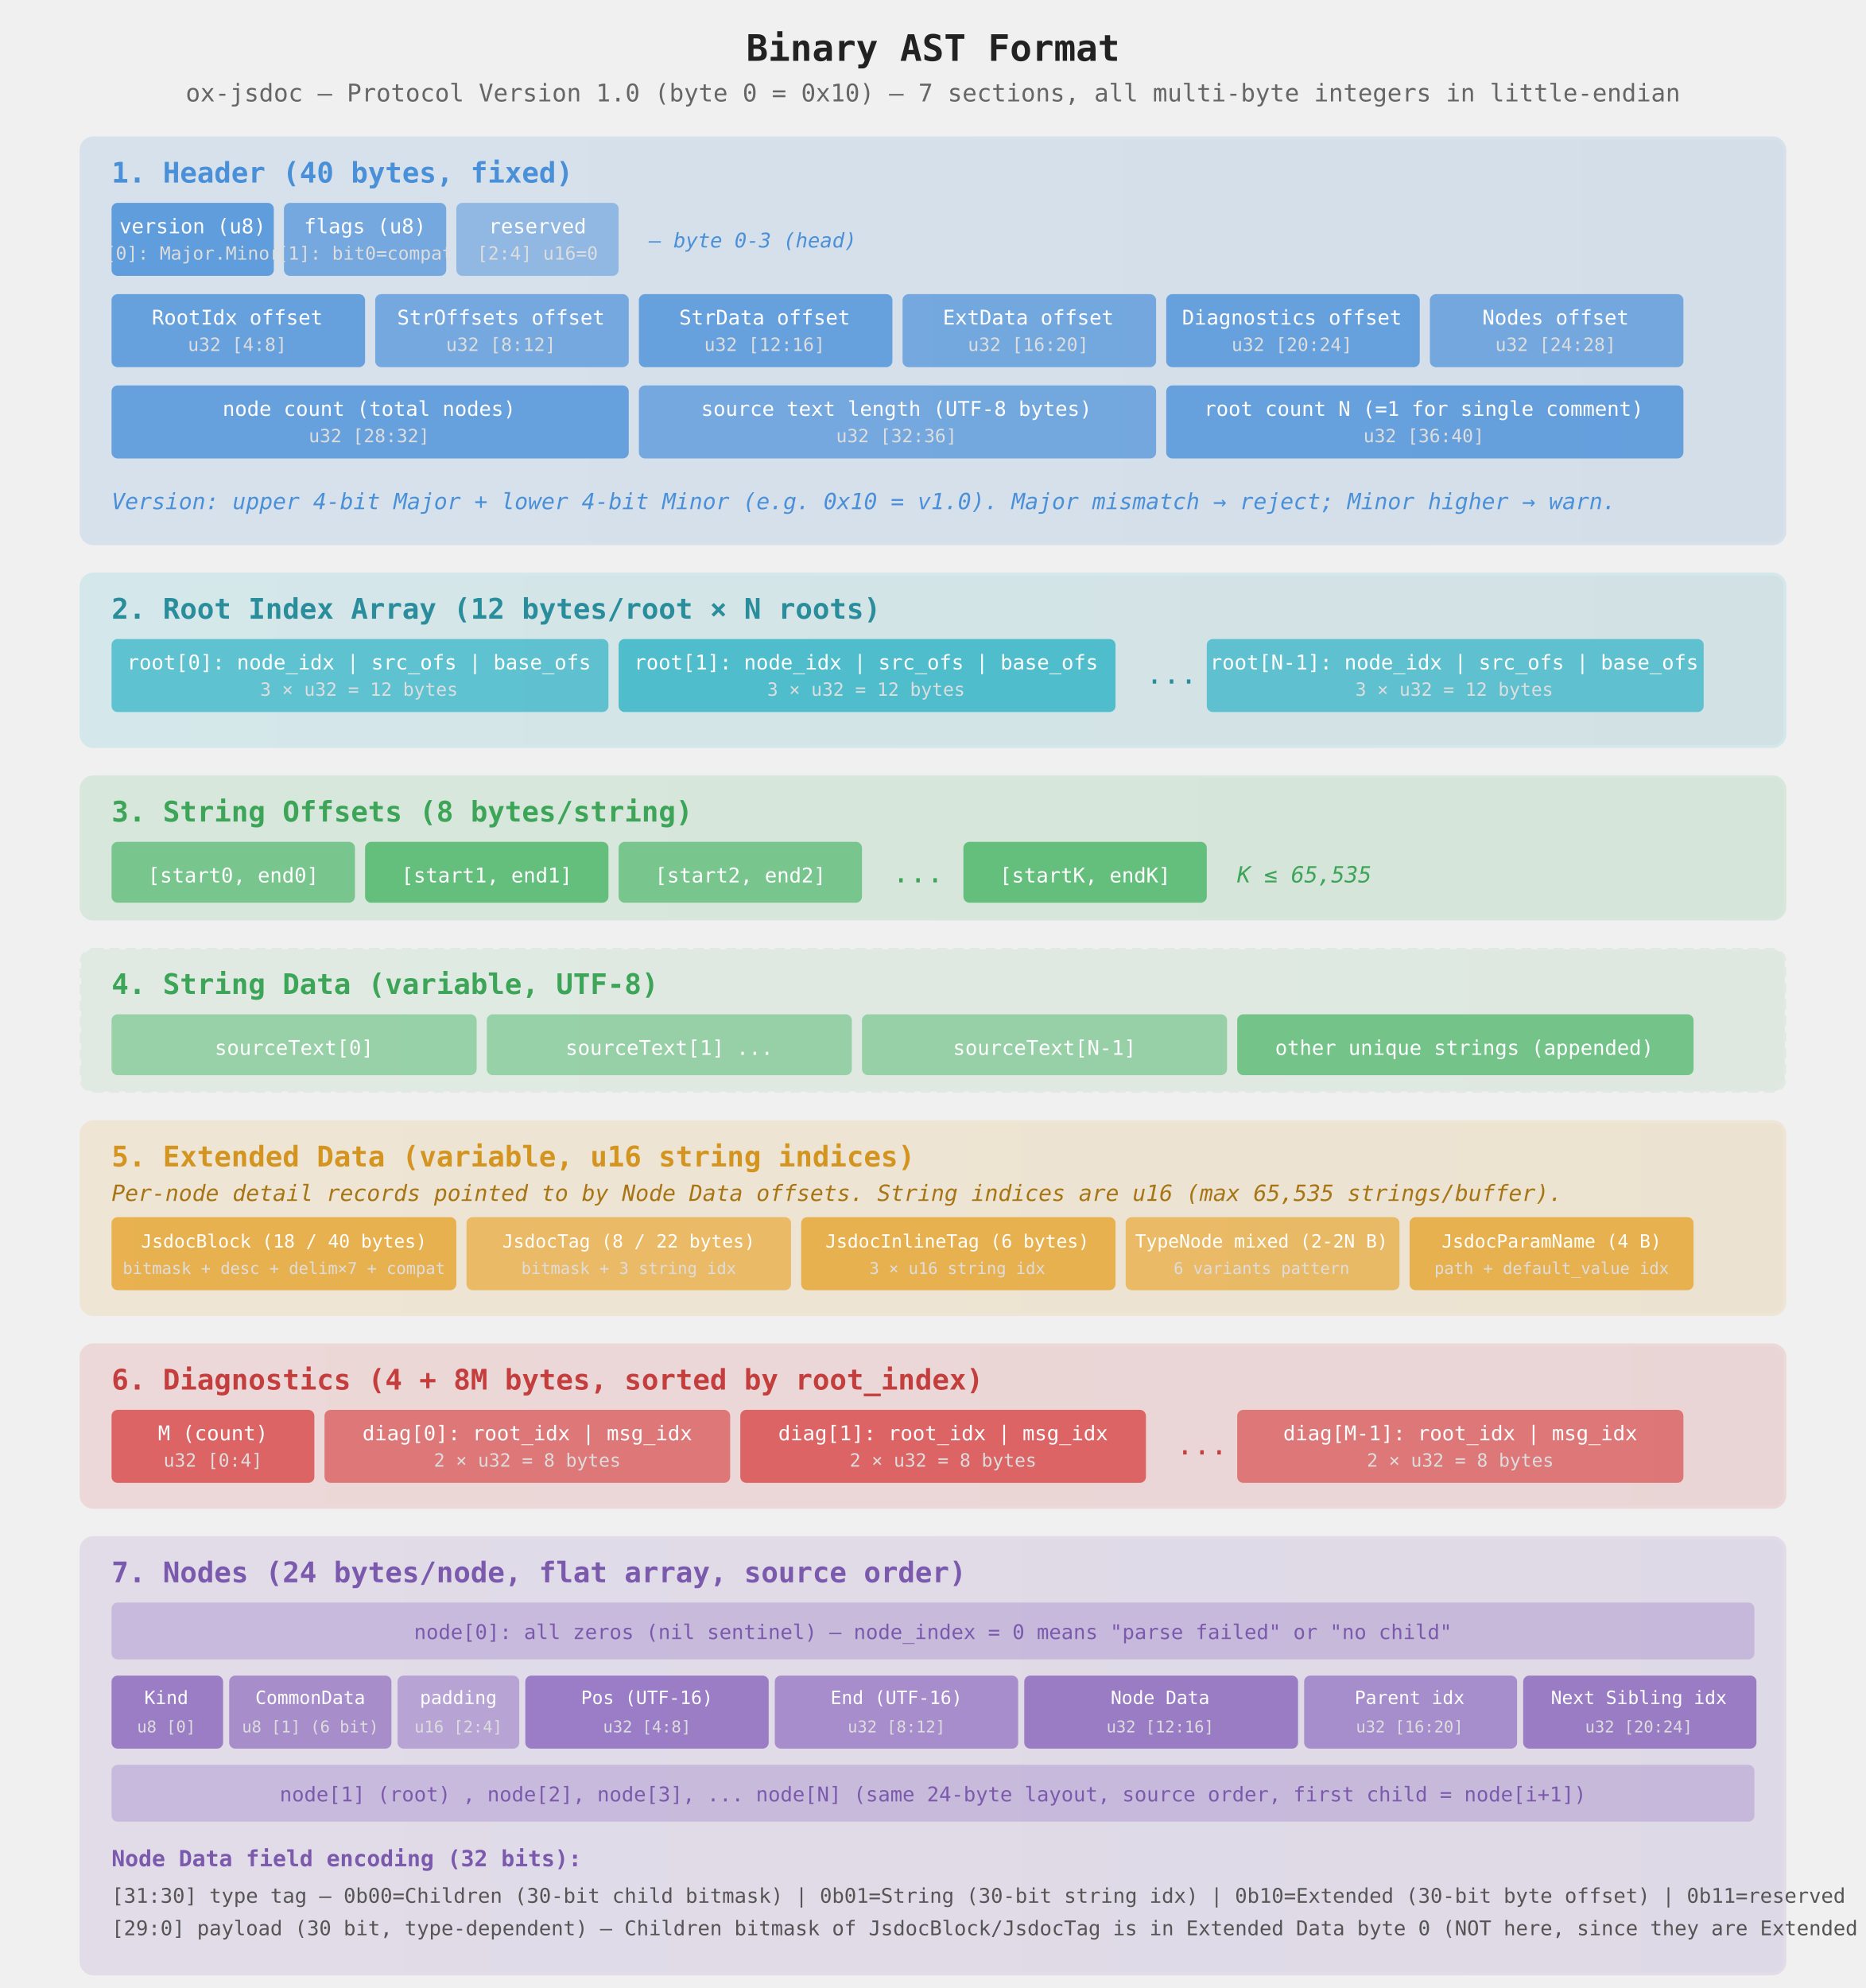
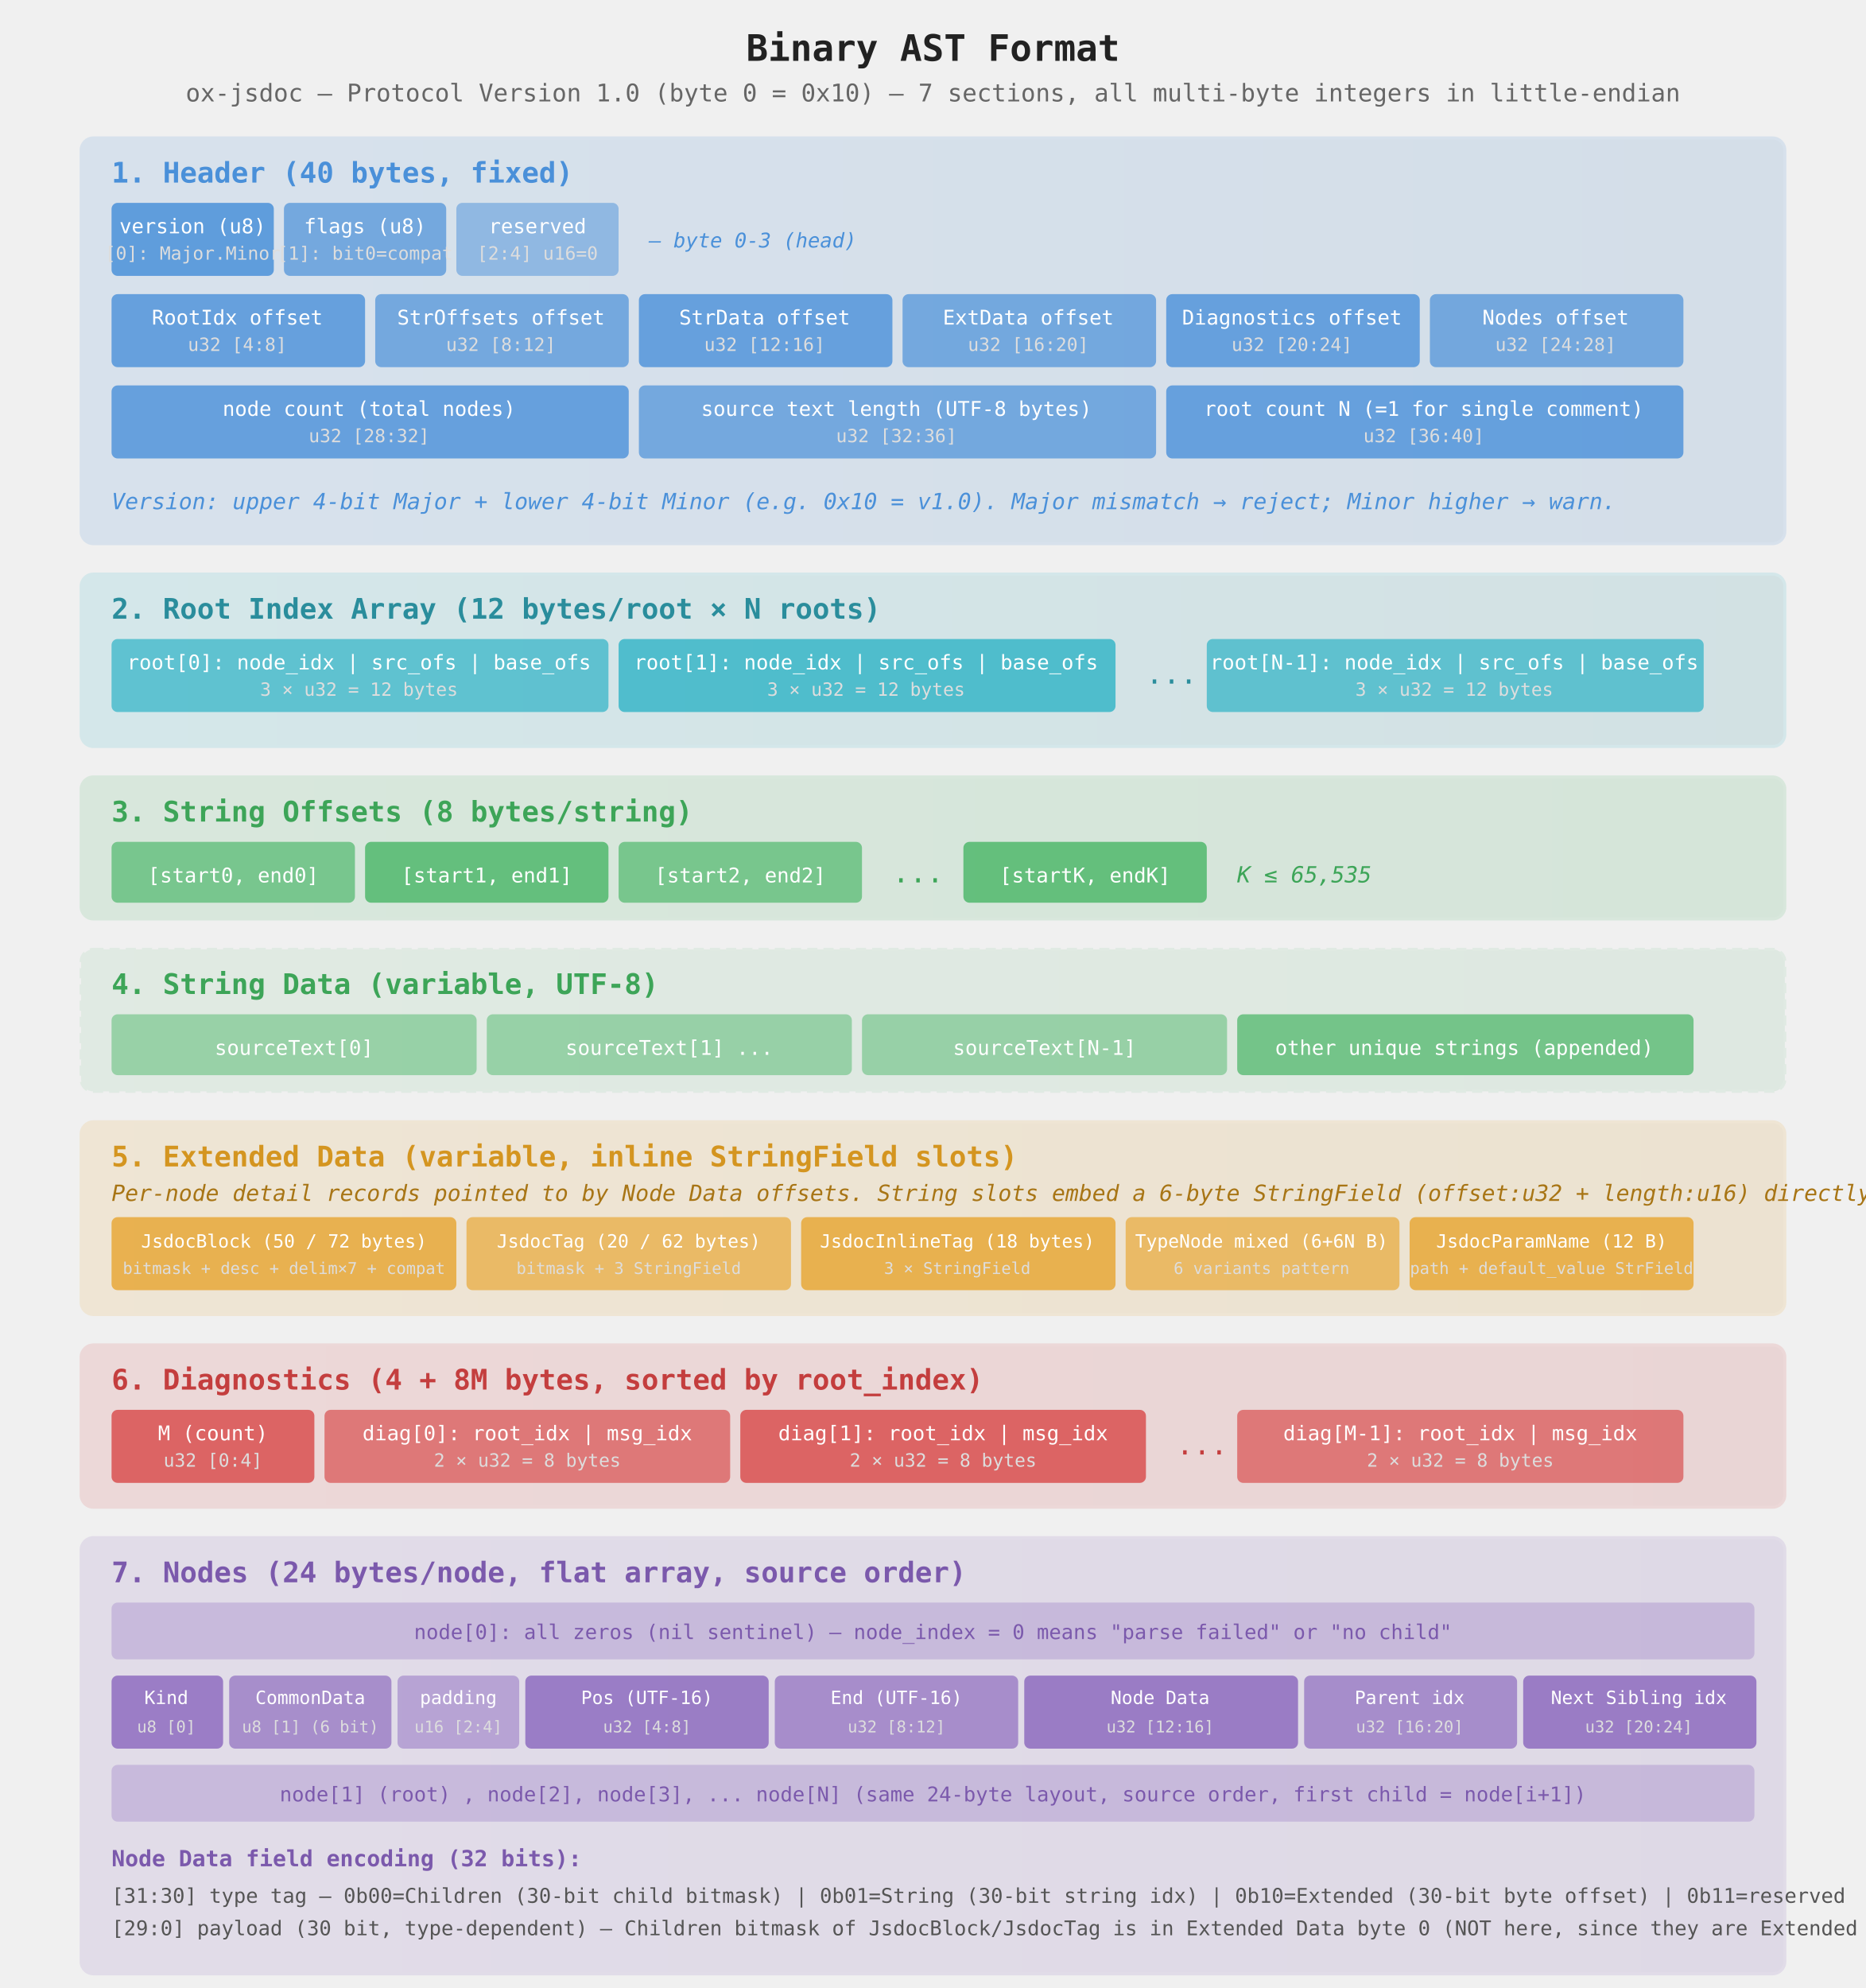
<svg xmlns="http://www.w3.org/2000/svg" viewBox="0 0 920 980" font-family="monospace" font-size="13">
  <defs>
    <linearGradient id="hdr" x1="0" y1="0" x2="1" y2="0">
      <stop offset="0%" stop-color="#4a90d9" />
      <stop offset="100%" stop-color="#357abd" />
    </linearGradient>
    <linearGradient id="rid" x1="0" y1="0" x2="1" y2="0">
      <stop offset="0%" stop-color="#38b6c8" />
      <stop offset="100%" stop-color="#2a8d9c" />
    </linearGradient>
    <linearGradient id="str" x1="0" y1="0" x2="1" y2="0">
      <stop offset="0%" stop-color="#50b86c" />
      <stop offset="100%" stop-color="#3da558" />
    </linearGradient>
    <linearGradient id="ext" x1="0" y1="0" x2="1" y2="0">
      <stop offset="0%" stop-color="#e8a838" />
      <stop offset="100%" stop-color="#d49520" />
    </linearGradient>
    <linearGradient id="diag" x1="0" y1="0" x2="1" y2="0">
      <stop offset="0%" stop-color="#d95050" />
      <stop offset="100%" stop-color="#c43e3e" />
    </linearGradient>
    <linearGradient id="nd" x1="0" y1="0" x2="1" y2="0">
      <stop offset="0%" stop-color="#8e6cbf" />
      <stop offset="100%" stop-color="#7b59ac" />
    </linearGradient>
  </defs>
  <text x="460" y="30" text-anchor="middle" font-size="18" font-weight="bold" fill="#222">Binary AST Format</text>
  <text x="460" y="50" text-anchor="middle" font-size="12" fill="#666">ox-jsdoc — Protocol Version 1.0 (byte 0 = 0x10) — 7 sections, all multi-byte integers in little-endian</text>
  <rect x="40" y="68" width="840" height="200" rx="6" fill="url(#hdr)" opacity="0.15" stroke="#4a90d9" stroke-width="1.5" />
  <text x="55" y="90" font-weight="bold" fill="#4a90d9" font-size="14">1. Header (40 bytes, fixed)</text>
  <g transform="translate(55, 100)">
    <rect width="80" height="36" rx="3" fill="#4a90d9" opacity="0.85" />
    <text x="40" y="15" text-anchor="middle" fill="#fff" font-size="10">version (u8)</text>
    <text x="40" y="28" text-anchor="middle" fill="#ddd" font-size="9">[0]: Major.Minor</text>
    <rect x="85" width="80" height="36" rx="3" fill="#4a90d9" opacity="0.7" />
    <text x="125" y="15" text-anchor="middle" fill="#fff" font-size="10">flags (u8)</text>
    <text x="125" y="28" text-anchor="middle" fill="#ddd" font-size="9">[1]: bit0=compat</text>
    <rect x="170" width="80" height="36" rx="3" fill="#4a90d9" opacity="0.5" />
    <text x="210" y="15" text-anchor="middle" fill="#fff" font-size="10">reserved</text>
    <text x="210" y="28" text-anchor="middle" fill="#ddd" font-size="9">[2:4] u16=0</text>
    <text x="265" y="22" fill="#4a90d9" font-size="10" font-style="italic">— byte 0-3 (head)</text>
  </g>
  <g transform="translate(55, 145)">
    <rect width="125" height="36" rx="3" fill="#4a90d9" opacity="0.8" />
    <text x="62" y="15" text-anchor="middle" fill="#fff" font-size="10">RootIdx offset</text>
    <text x="62" y="28" text-anchor="middle" fill="#ddd" font-size="9">u32 [4:8]</text>
    <rect x="130" width="125" height="36" rx="3" fill="#4a90d9" opacity="0.7" />
    <text x="192" y="15" text-anchor="middle" fill="#fff" font-size="10">StrOffsets offset</text>
    <text x="192" y="28" text-anchor="middle" fill="#ddd" font-size="9">u32 [8:12]</text>
    <rect x="260" width="125" height="36" rx="3" fill="#4a90d9" opacity="0.8" />
    <text x="322" y="15" text-anchor="middle" fill="#fff" font-size="10">StrData offset</text>
    <text x="322" y="28" text-anchor="middle" fill="#ddd" font-size="9">u32 [12:16]</text>
    <rect x="390" width="125" height="36" rx="3" fill="#4a90d9" opacity="0.7" />
    <text x="452" y="15" text-anchor="middle" fill="#fff" font-size="10">ExtData offset</text>
    <text x="452" y="28" text-anchor="middle" fill="#ddd" font-size="9">u32 [16:20]</text>
    <rect x="520" width="125" height="36" rx="3" fill="#4a90d9" opacity="0.8" />
    <text x="582" y="15" text-anchor="middle" fill="#fff" font-size="10">Diagnostics offset</text>
    <text x="582" y="28" text-anchor="middle" fill="#ddd" font-size="9">u32 [20:24]</text>
    <rect x="650" width="125" height="36" rx="3" fill="#4a90d9" opacity="0.7" />
    <text x="712" y="15" text-anchor="middle" fill="#fff" font-size="10">Nodes offset</text>
    <text x="712" y="28" text-anchor="middle" fill="#ddd" font-size="9">u32 [24:28]</text>
  </g>
  <g transform="translate(55, 190)">
    <rect width="255" height="36" rx="3" fill="#4a90d9" opacity="0.8" />
    <text x="127" y="15" text-anchor="middle" fill="#fff" font-size="10">node count (total nodes)</text>
    <text x="127" y="28" text-anchor="middle" fill="#ddd" font-size="9">u32 [28:32]</text>
    <rect x="260" width="255" height="36" rx="3" fill="#4a90d9" opacity="0.7" />
    <text x="387" y="15" text-anchor="middle" fill="#fff" font-size="10">source text length (UTF-8 bytes)</text>
    <text x="387" y="28" text-anchor="middle" fill="#ddd" font-size="9">u32 [32:36]</text>
    <rect x="520" width="255" height="36" rx="3" fill="#4a90d9" opacity="0.8" />
    <text x="647" y="15" text-anchor="middle" fill="#fff" font-size="10">root count N (=1 for single comment)</text>
    <text x="647" y="28" text-anchor="middle" fill="#ddd" font-size="9">u32 [36:40]</text>
  </g>
  <text x="55" y="251" fill="#4a90d9" font-size="11" font-style="italic">Version: upper 4-bit Major + lower 4-bit Minor (e.g. 0x10 = v1.0). Major mismatch → reject; Minor higher → warn.</text>
  <rect x="40" y="283" width="840" height="85" rx="6" fill="url(#rid)" opacity="0.15" stroke="#38b6c8" stroke-width="1.5" />
  <text x="55" y="305" font-weight="bold" fill="#2a8d9c" font-size="14">2. Root Index Array (12 bytes/root × N roots)</text>
  <g transform="translate(55, 315)">
    <rect width="245" height="36" rx="3" fill="#38b6c8" opacity="0.75" />
    <text x="122" y="15" text-anchor="middle" fill="#fff" font-size="10">root[0]: node_idx | src_ofs | base_ofs</text>
    <text x="122" y="28" text-anchor="middle" fill="#ddd" font-size="9">3 × u32 = 12 bytes</text>
    <rect x="250" width="245" height="36" rx="3" fill="#38b6c8" opacity="0.85" />
    <text x="372" y="15" text-anchor="middle" fill="#fff" font-size="10">root[1]: node_idx | src_ofs | base_ofs</text>
    <text x="372" y="28" text-anchor="middle" fill="#ddd" font-size="9">3 × u32 = 12 bytes</text>
    <text x="510" y="22" fill="#2a8d9c" font-size="14"> ...</text>
    <rect x="540" width="245" height="36" rx="3" fill="#38b6c8" opacity="0.75" />
    <text x="662" y="15" text-anchor="middle" fill="#fff" font-size="10">root[N-1]: node_idx | src_ofs | base_ofs</text>
    <text x="662" y="28" text-anchor="middle" fill="#ddd" font-size="9">3 × u32 = 12 bytes</text>
  </g>
  <rect x="40" y="383" width="840" height="70" rx="6" fill="url(#str)" opacity="0.15" stroke="#50b86c" stroke-width="1.5" />
  <text x="55" y="405" font-weight="bold" fill="#3da558" font-size="14">3. String Offsets (8 bytes/string)</text>
  <g transform="translate(55, 415)">
    <rect width="120" height="30" rx="3" fill="#50b86c" opacity="0.7" />
    <text x="60" y="20" text-anchor="middle" fill="#fff" font-size="10">[start0, end0]</text>
    <rect x="125" width="120" height="30" rx="3" fill="#50b86c" opacity="0.85" />
    <text x="185" y="20" text-anchor="middle" fill="#fff" font-size="10">[start1, end1]</text>
    <rect x="250" width="120" height="30" rx="3" fill="#50b86c" opacity="0.7" />
    <text x="310" y="20" text-anchor="middle" fill="#fff" font-size="10">[start2, end2]</text>
    <text x="385" y="20" fill="#3da558" font-size="14"> ...</text>
    <rect x="420" width="120" height="30" rx="3" fill="#50b86c" opacity="0.85" />
    <text x="480" y="20" text-anchor="middle" fill="#fff" font-size="10">[startK, endK]</text>
    <text x="555" y="20" fill="#3da558" font-size="11" font-style="italic">K ≤ 65,535</text>
  </g>
  <rect x="40" y="468" width="840" height="70" rx="6" fill="url(#str)" opacity="0.1" stroke="#50b86c" stroke-width="1.5" stroke-dasharray="5,3" />
  <text x="55" y="490" font-weight="bold" fill="#3da558" font-size="14">4. String Data (variable, UTF-8)</text>
  <g transform="translate(55, 500)">
    <rect width="180" height="30" rx="3" fill="#50b86c" opacity="0.5" />
    <text x="90" y="20" text-anchor="middle" fill="#fff" font-size="10">sourceText[0]</text>
    <rect x="185" width="180" height="30" rx="3" fill="#50b86c" opacity="0.5" />
    <text x="275" y="20" text-anchor="middle" fill="#fff" font-size="10">sourceText[1] ...</text>
    <rect x="370" width="180" height="30" rx="3" fill="#50b86c" opacity="0.5" />
    <text x="460" y="20" text-anchor="middle" fill="#fff" font-size="10">sourceText[N-1]</text>
    <rect x="555" width="225" height="30" rx="3" fill="#50b86c" opacity="0.75" />
    <text x="667" y="20" text-anchor="middle" fill="#fff" font-size="10">other unique strings (appended)</text>
  </g>
  <rect x="40" y="553" width="840" height="95" rx="6" fill="url(#ext)" opacity="0.15" stroke="#e8a838" stroke-width="1.5" />
-   <text x="55" y="575" font-weight="bold" fill="#d49520" font-size="14">5. Extended Data (variable, u16 string indices)</text>
-   <text x="55" y="592" fill="#a87515" font-size="11" font-style="italic">Per-node detail records pointed to by Node Data offsets. String indices are u16 (max 65,535 strings/buffer).</text>
+   <text x="55" y="575" font-weight="bold" fill="#d49520" font-size="14">5. Extended Data (variable, inline StringField slots)</text>
+   <text x="55" y="592" fill="#a87515" font-size="11" font-style="italic">Per-node detail records pointed to by Node Data offsets. String slots embed a 6-byte StringField (offset:u32 + length:u16) directly.</text>
  <g transform="translate(55, 600)">
    <rect width="170" height="36" rx="3" fill="#e8a838" opacity="0.85" />
-     <text x="85" y="15" text-anchor="middle" fill="#fff" font-size="9">JsdocBlock (18 / 40 bytes)</text>
+     <text x="85" y="15" text-anchor="middle" fill="#fff" font-size="9">JsdocBlock (50 / 72 bytes)</text>
    <text x="85" y="28" text-anchor="middle" fill="#ddd" font-size="8">bitmask + desc + delim×7 + compat</text>
    <rect x="175" width="160" height="36" rx="3" fill="#e8a838" opacity="0.7" />
-     <text x="255" y="15" text-anchor="middle" fill="#fff" font-size="9">JsdocTag (8 / 22 bytes)</text>
-     <text x="255" y="28" text-anchor="middle" fill="#ddd" font-size="8">bitmask + 3 string idx</text>
+     <text x="255" y="15" text-anchor="middle" fill="#fff" font-size="9">JsdocTag (20 / 62 bytes)</text>
+     <text x="255" y="28" text-anchor="middle" fill="#ddd" font-size="8">bitmask + 3 StringField</text>
    <rect x="340" width="155" height="36" rx="3" fill="#e8a838" opacity="0.85" />
-     <text x="417" y="15" text-anchor="middle" fill="#fff" font-size="9">JsdocInlineTag (6 bytes)</text>
-     <text x="417" y="28" text-anchor="middle" fill="#ddd" font-size="8">3 × u16 string idx</text>
+     <text x="417" y="15" text-anchor="middle" fill="#fff" font-size="9">JsdocInlineTag (18 bytes)</text>
+     <text x="417" y="28" text-anchor="middle" fill="#ddd" font-size="8">3 × StringField</text>
    <rect x="500" width="135" height="36" rx="3" fill="#e8a838" opacity="0.7" />
-     <text x="567" y="15" text-anchor="middle" fill="#fff" font-size="9">TypeNode mixed (2-2N B)</text>
+     <text x="567" y="15" text-anchor="middle" fill="#fff" font-size="9">TypeNode mixed (6+6N B)</text>
    <text x="567" y="28" text-anchor="middle" fill="#ddd" font-size="8">6 variants pattern</text>
    <rect x="640" width="140" height="36" rx="3" fill="#e8a838" opacity="0.85" />
-     <text x="710" y="15" text-anchor="middle" fill="#fff" font-size="9">JsdocParamName (4 B)</text>
-     <text x="710" y="28" text-anchor="middle" fill="#ddd" font-size="8">path + default_value idx</text>
+     <text x="710" y="15" text-anchor="middle" fill="#fff" font-size="9">JsdocParamName (12 B)</text>
+     <text x="710" y="28" text-anchor="middle" fill="#ddd" font-size="8">path + default_value StrField</text>
  </g>
  <rect x="40" y="663" width="840" height="80" rx="6" fill="url(#diag)" opacity="0.15" stroke="#d95050" stroke-width="1.5" />
  <text x="55" y="685" font-weight="bold" fill="#c43e3e" font-size="14">6. Diagnostics (4 + 8M bytes, sorted by root_index)</text>
  <g transform="translate(55, 695)">
    <rect width="100" height="36" rx="3" fill="#d95050" opacity="0.85" />
    <text x="50" y="15" text-anchor="middle" fill="#fff" font-size="10">M (count)</text>
    <text x="50" y="28" text-anchor="middle" fill="#ddd" font-size="9">u32 [0:4]</text>
    <rect x="105" width="200" height="36" rx="3" fill="#d95050" opacity="0.7" />
    <text x="205" y="15" text-anchor="middle" fill="#fff" font-size="10">diag[0]: root_idx | msg_idx</text>
    <text x="205" y="28" text-anchor="middle" fill="#ddd" font-size="9">2 × u32 = 8 bytes</text>
    <rect x="310" width="200" height="36" rx="3" fill="#d95050" opacity="0.85" />
    <text x="410" y="15" text-anchor="middle" fill="#fff" font-size="10">diag[1]: root_idx | msg_idx</text>
    <text x="410" y="28" text-anchor="middle" fill="#ddd" font-size="9">2 × u32 = 8 bytes</text>
    <text x="525" y="22" fill="#c43e3e" font-size="14"> ...</text>
    <rect x="555" width="220" height="36" rx="3" fill="#d95050" opacity="0.7" />
    <text x="665" y="15" text-anchor="middle" fill="#fff" font-size="10">diag[M-1]: root_idx | msg_idx</text>
    <text x="665" y="28" text-anchor="middle" fill="#ddd" font-size="9">2 × u32 = 8 bytes</text>
  </g>
  <rect x="40" y="758" width="840" height="215" rx="6" fill="url(#nd)" opacity="0.15" stroke="#8e6cbf" stroke-width="1.5" />
  <text x="55" y="780" font-weight="bold" fill="#7b59ac" font-size="14">7. Nodes (24 bytes/node, flat array, source order)</text>
  <g transform="translate(55, 790)">
    <rect width="810" height="28" rx="3" fill="#8e6cbf" opacity="0.3" />
    <text x="405" y="18" text-anchor="middle" fill="#7b59ac" font-size="10">node[0]: all zeros (nil sentinel) — node_index = 0 means "parse failed" or "no child"</text>
  </g>
  <g transform="translate(55, 826)">
    <rect width="55" height="36" rx="3" fill="#8e6cbf" opacity="0.85" />
    <text x="27" y="14" text-anchor="middle" fill="#fff" font-size="9">Kind</text>
    <text x="27" y="28" text-anchor="middle" fill="#ddd" font-size="8">u8 [0]</text>
    <rect x="58" width="80" height="36" rx="3" fill="#8e6cbf" opacity="0.7" />
    <text x="98" y="14" text-anchor="middle" fill="#fff" font-size="9">CommonData</text>
    <text x="98" y="28" text-anchor="middle" fill="#ddd" font-size="8">u8 [1] (6 bit)</text>
    <rect x="141" width="60" height="36" rx="3" fill="#8e6cbf" opacity="0.5" />
    <text x="171" y="14" text-anchor="middle" fill="#fff" font-size="9">padding</text>
    <text x="171" y="28" text-anchor="middle" fill="#ddd" font-size="8">u16 [2:4]</text>
    <rect x="204" width="120" height="36" rx="3" fill="#8e6cbf" opacity="0.85" />
    <text x="264" y="14" text-anchor="middle" fill="#fff" font-size="9">Pos (UTF-16)</text>
    <text x="264" y="28" text-anchor="middle" fill="#ddd" font-size="8">u32 [4:8]</text>
    <rect x="327" width="120" height="36" rx="3" fill="#8e6cbf" opacity="0.7" />
    <text x="387" y="14" text-anchor="middle" fill="#fff" font-size="9">End (UTF-16)</text>
    <text x="387" y="28" text-anchor="middle" fill="#ddd" font-size="8">u32 [8:12]</text>
    <rect x="450" width="135" height="36" rx="3" fill="#8e6cbf" opacity="0.85" />
    <text x="517" y="14" text-anchor="middle" fill="#fff" font-size="9">Node Data</text>
    <text x="517" y="28" text-anchor="middle" fill="#ddd" font-size="8">u32 [12:16]</text>
    <rect x="588" width="105" height="36" rx="3" fill="#8e6cbf" opacity="0.7" />
    <text x="640" y="14" text-anchor="middle" fill="#fff" font-size="9">Parent idx</text>
    <text x="640" y="28" text-anchor="middle" fill="#ddd" font-size="8">u32 [16:20]</text>
    <rect x="696" width="115" height="36" rx="3" fill="#8e6cbf" opacity="0.85" />
    <text x="753" y="14" text-anchor="middle" fill="#fff" font-size="9">Next Sibling idx</text>
    <text x="753" y="28" text-anchor="middle" fill="#ddd" font-size="8">u32 [20:24]</text>
  </g>
  <g transform="translate(55, 870)">
    <rect width="810" height="28" rx="3" fill="#8e6cbf" opacity="0.3" />
    <text x="405" y="18" text-anchor="middle" fill="#7b59ac" font-size="10">node[1] (root) , node[2], node[3], ... node[N]  (same 24-byte layout, source order, first child = node[i+1])</text>
  </g>
  <g transform="translate(55, 906)">
    <text x="0" y="14" fill="#7b59ac" font-size="11" font-weight="bold">Node Data field encoding (32 bits):</text>
    <text x="0" y="32" fill="#555" font-size="10">[31:30] type tag — 0b00=Children (30-bit child bitmask) | 0b01=String (30-bit string idx) | 0b10=Extended (30-bit byte offset) | 0b11=reserved</text>
    <text x="0" y="48" fill="#555" font-size="10">[29:0]  payload (30 bit, type-dependent) — Children bitmask of JsdocBlock/JsdocTag is in Extended Data byte 0 (NOT here, since they are Extended type)</text>
  </g>
</svg>
